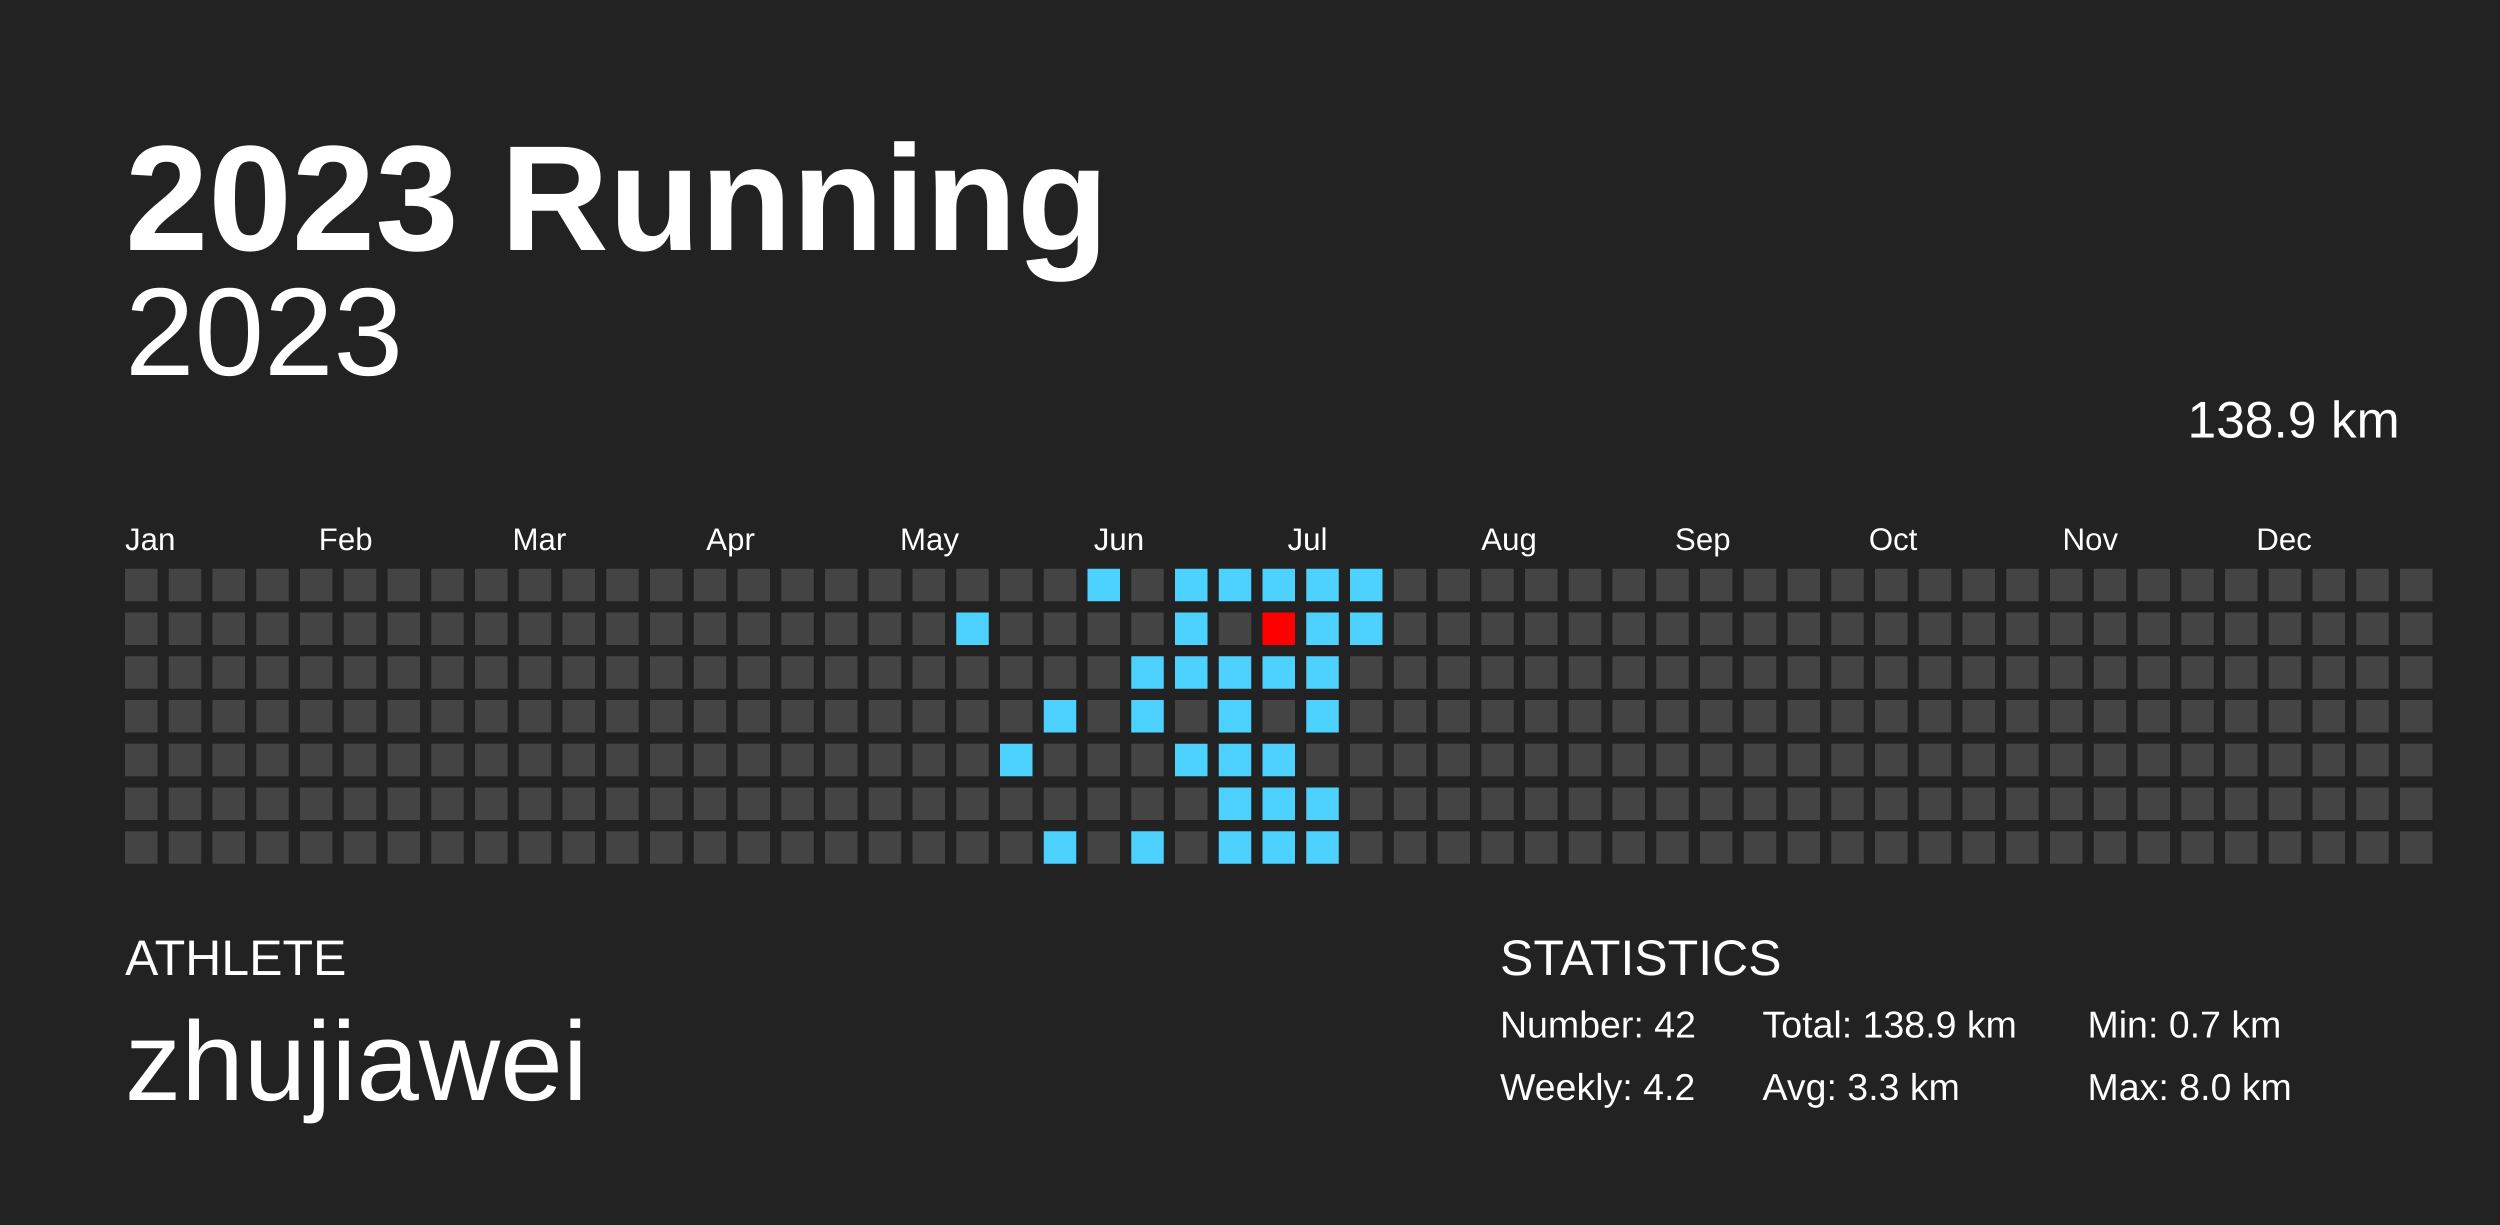
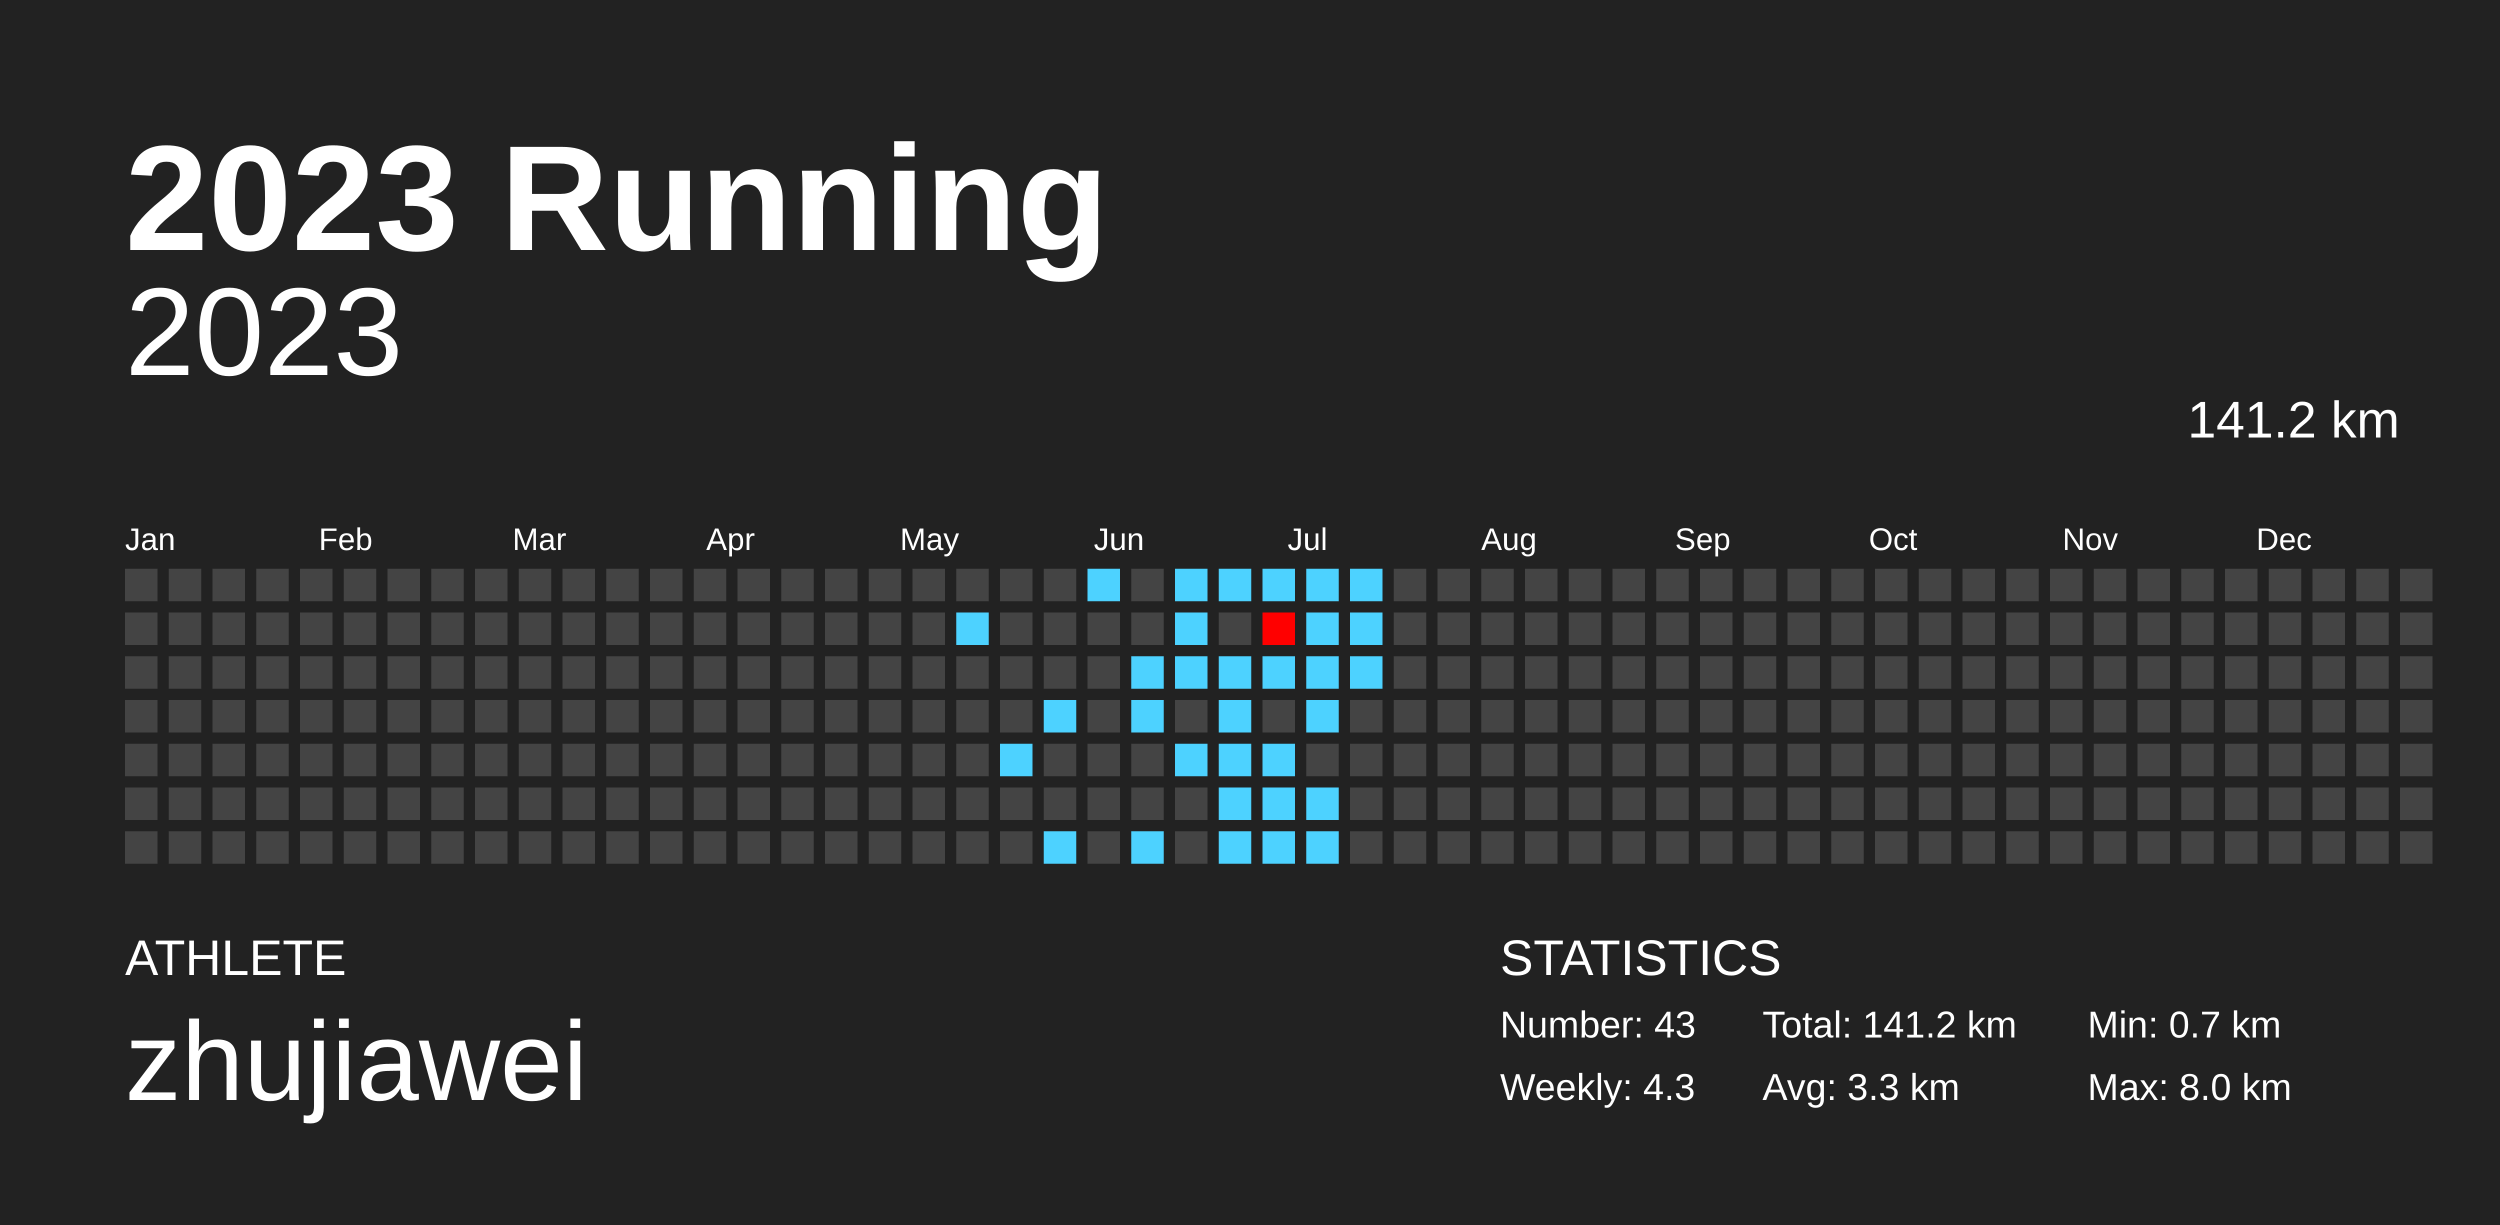
<svg xmlns="http://www.w3.org/2000/svg" baseProfile="full" height="98mm" version="1.1" viewBox="0,0,200,98" width="200mm">
  <defs />
  <rect fill="#222222" height="98" width="200" x="0" y="0" />
  <text fill="#FFFFFF" style="font-size:12px; font-family:Arial; font-weight:bold;" x="10" y="20">2023 Running</text>
  <text fill="#FFFFFF" style="font-size:4px; font-family:Arial" x="10" y="78">ATHLETE</text>
  <text fill="#FFFFFF" style="font-size:9px; font-family:Arial" x="10" y="88">zhujiawei</text>
  <text fill="#FFFFFF" style="font-size:4px; font-family:Arial" x="120" y="78">STATISTICS</text>
-   <text fill="#FFFFFF" style="font-size:3px; font-family:Arial" x="120" y="83">Number: 42</text>
-   <text fill="#FFFFFF" style="font-size:3px; font-family:Arial" x="120" y="88">Weekly: 4.2</text>
-   <text fill="#FFFFFF" style="font-size:3px; font-family:Arial" x="141" y="83">Total: 138.9 km</text>
+   <text fill="#FFFFFF" style="font-size:3px; font-family:Arial" x="120" y="83">Number: 43</text>
+   <text fill="#FFFFFF" style="font-size:3px; font-family:Arial" x="120" y="88">Weekly: 4.3</text>
+   <text fill="#FFFFFF" style="font-size:3px; font-family:Arial" x="141" y="83">Total: 141.2 km</text>
  <text fill="#FFFFFF" style="font-size:3px; font-family:Arial" x="141" y="88">Avg: 3.3 km</text>
  <text fill="#FFFFFF" style="font-size:3px; font-family:Arial" x="167" y="83">Min: 0.7 km</text>
  <text fill="#FFFFFF" style="font-size:3px; font-family:Arial" x="167" y="88">Max: 8.0 km</text>
  <text alignment-baseline="hanging" fill="#FFFFFF" style="font-size:10.0px; font-family:Arial;" x="10" y="30">2023</text>
-   <text alignment-baseline="hanging" fill="#FFFFFF" style="font-size:4.125px; font-family:Arial;" x="175" y="35">138.9 km</text>
+   <text alignment-baseline="hanging" fill="#FFFFFF" style="font-size:4.125px; font-family:Arial;" x="175" y="35">141.2 km</text>
  <text fill="#FFFFFF" style="font-size:2.5px; font-family:Arial" x="10.0" y="44">Jan</text>
  <text fill="#FFFFFF" style="font-size:2.5px; font-family:Arial" x="25.5" y="44">Feb</text>
  <text fill="#FFFFFF" style="font-size:2.5px; font-family:Arial" x="41.0" y="44">Mar</text>
  <text fill="#FFFFFF" style="font-size:2.5px; font-family:Arial" x="56.5" y="44">Apr</text>
  <text fill="#FFFFFF" style="font-size:2.5px; font-family:Arial" x="72.0" y="44">May</text>
  <text fill="#FFFFFF" style="font-size:2.5px; font-family:Arial" x="87.5" y="44">Jun</text>
  <text fill="#FFFFFF" style="font-size:2.5px; font-family:Arial" x="103.0" y="44">Jul</text>
  <text fill="#FFFFFF" style="font-size:2.5px; font-family:Arial" x="118.5" y="44">Aug</text>
  <text fill="#FFFFFF" style="font-size:2.5px; font-family:Arial" x="134.0" y="44">Sep</text>
  <text fill="#FFFFFF" style="font-size:2.5px; font-family:Arial" x="149.5" y="44">Oct</text>
  <text fill="#FFFFFF" style="font-size:2.5px; font-family:Arial" x="165.0" y="44">Nov</text>
  <text fill="#FFFFFF" style="font-size:2.5px; font-family:Arial" x="180.5" y="44">Dec</text>
  <rect fill="#444444" height="2.6" width="2.6" x="10.0" y="45.5" />
  <rect fill="#444444" height="2.6" width="2.6" x="10.0" y="49.0" />
  <rect fill="#444444" height="2.6" width="2.6" x="10.0" y="52.5" />
  <rect fill="#444444" height="2.6" width="2.6" x="10.0" y="56.0" />
  <rect fill="#444444" height="2.6" width="2.6" x="10.0" y="59.5" />
  <rect fill="#444444" height="2.6" width="2.6" x="10.0" y="63.0" />
  <rect fill="#444444" height="2.6" width="2.6" x="10.0" y="66.5" />
  <rect fill="#444444" height="2.6" width="2.6" x="13.5" y="45.5" />
  <rect fill="#444444" height="2.6" width="2.6" x="13.5" y="49.0" />
  <rect fill="#444444" height="2.6" width="2.6" x="13.5" y="52.5" />
  <rect fill="#444444" height="2.6" width="2.6" x="13.5" y="56.0" />
  <rect fill="#444444" height="2.6" width="2.6" x="13.5" y="59.5" />
  <rect fill="#444444" height="2.6" width="2.6" x="13.5" y="63.0" />
  <rect fill="#444444" height="2.6" width="2.6" x="13.5" y="66.5" />
  <rect fill="#444444" height="2.6" width="2.6" x="17.0" y="45.5" />
  <rect fill="#444444" height="2.6" width="2.6" x="17.0" y="49.0" />
  <rect fill="#444444" height="2.6" width="2.6" x="17.0" y="52.5" />
  <rect fill="#444444" height="2.6" width="2.6" x="17.0" y="56.0" />
  <rect fill="#444444" height="2.6" width="2.6" x="17.0" y="59.5" />
  <rect fill="#444444" height="2.6" width="2.6" x="17.0" y="63.0" />
  <rect fill="#444444" height="2.6" width="2.6" x="17.0" y="66.5" />
  <rect fill="#444444" height="2.6" width="2.6" x="20.5" y="45.5" />
  <rect fill="#444444" height="2.6" width="2.6" x="20.5" y="49.0" />
  <rect fill="#444444" height="2.6" width="2.6" x="20.5" y="52.5" />
  <rect fill="#444444" height="2.6" width="2.6" x="20.5" y="56.0" />
  <rect fill="#444444" height="2.6" width="2.6" x="20.5" y="59.5" />
  <rect fill="#444444" height="2.6" width="2.6" x="20.5" y="63.0" />
  <rect fill="#444444" height="2.6" width="2.6" x="20.5" y="66.5" />
  <rect fill="#444444" height="2.6" width="2.6" x="24.0" y="45.5" />
  <rect fill="#444444" height="2.6" width="2.6" x="24.0" y="49.0" />
  <rect fill="#444444" height="2.6" width="2.6" x="24.0" y="52.5" />
  <rect fill="#444444" height="2.6" width="2.6" x="24.0" y="56.0" />
  <rect fill="#444444" height="2.6" width="2.6" x="24.0" y="59.5" />
  <rect fill="#444444" height="2.6" width="2.6" x="24.0" y="63.0" />
  <rect fill="#444444" height="2.6" width="2.6" x="24.0" y="66.5" />
  <rect fill="#444444" height="2.6" width="2.6" x="27.5" y="45.5" />
  <rect fill="#444444" height="2.6" width="2.6" x="27.5" y="49.0" />
  <rect fill="#444444" height="2.6" width="2.6" x="27.5" y="52.5" />
  <rect fill="#444444" height="2.6" width="2.6" x="27.5" y="56.0" />
  <rect fill="#444444" height="2.6" width="2.6" x="27.5" y="59.5" />
  <rect fill="#444444" height="2.6" width="2.6" x="27.5" y="63.0" />
  <rect fill="#444444" height="2.6" width="2.6" x="27.5" y="66.5" />
  <rect fill="#444444" height="2.6" width="2.6" x="31.0" y="45.5" />
  <rect fill="#444444" height="2.6" width="2.6" x="31.0" y="49.0" />
  <rect fill="#444444" height="2.6" width="2.6" x="31.0" y="52.5" />
  <rect fill="#444444" height="2.6" width="2.6" x="31.0" y="56.0" />
  <rect fill="#444444" height="2.6" width="2.6" x="31.0" y="59.5" />
  <rect fill="#444444" height="2.6" width="2.6" x="31.0" y="63.0" />
  <rect fill="#444444" height="2.6" width="2.6" x="31.0" y="66.5" />
  <rect fill="#444444" height="2.6" width="2.6" x="34.5" y="45.5" />
  <rect fill="#444444" height="2.6" width="2.6" x="34.5" y="49.0" />
  <rect fill="#444444" height="2.6" width="2.6" x="34.5" y="52.5" />
  <rect fill="#444444" height="2.6" width="2.6" x="34.5" y="56.0" />
  <rect fill="#444444" height="2.6" width="2.6" x="34.5" y="59.5" />
  <rect fill="#444444" height="2.6" width="2.6" x="34.5" y="63.0" />
  <rect fill="#444444" height="2.6" width="2.6" x="34.5" y="66.5" />
  <rect fill="#444444" height="2.6" width="2.6" x="38.0" y="45.5" />
  <rect fill="#444444" height="2.6" width="2.6" x="38.0" y="49.0" />
  <rect fill="#444444" height="2.6" width="2.6" x="38.0" y="52.5" />
  <rect fill="#444444" height="2.6" width="2.6" x="38.0" y="56.0" />
  <rect fill="#444444" height="2.6" width="2.6" x="38.0" y="59.5" />
  <rect fill="#444444" height="2.6" width="2.6" x="38.0" y="63.0" />
  <rect fill="#444444" height="2.6" width="2.6" x="38.0" y="66.5" />
  <rect fill="#444444" height="2.6" width="2.6" x="41.5" y="45.5" />
  <rect fill="#444444" height="2.6" width="2.6" x="41.5" y="49.0" />
  <rect fill="#444444" height="2.6" width="2.6" x="41.5" y="52.5" />
  <rect fill="#444444" height="2.6" width="2.6" x="41.5" y="56.0" />
  <rect fill="#444444" height="2.6" width="2.6" x="41.5" y="59.5" />
  <rect fill="#444444" height="2.6" width="2.6" x="41.5" y="63.0" />
  <rect fill="#444444" height="2.6" width="2.6" x="41.5" y="66.5" />
  <rect fill="#444444" height="2.6" width="2.6" x="45.0" y="45.5" />
  <rect fill="#444444" height="2.6" width="2.6" x="45.0" y="49.0" />
  <rect fill="#444444" height="2.6" width="2.6" x="45.0" y="52.5" />
  <rect fill="#444444" height="2.6" width="2.6" x="45.0" y="56.0" />
  <rect fill="#444444" height="2.6" width="2.6" x="45.0" y="59.5" />
  <rect fill="#444444" height="2.6" width="2.6" x="45.0" y="63.0" />
  <rect fill="#444444" height="2.6" width="2.6" x="45.0" y="66.5" />
  <rect fill="#444444" height="2.6" width="2.6" x="48.5" y="45.5" />
  <rect fill="#444444" height="2.6" width="2.6" x="48.5" y="49.0" />
  <rect fill="#444444" height="2.6" width="2.6" x="48.5" y="52.5" />
  <rect fill="#444444" height="2.6" width="2.6" x="48.5" y="56.0" />
  <rect fill="#444444" height="2.6" width="2.6" x="48.5" y="59.5" />
  <rect fill="#444444" height="2.6" width="2.6" x="48.5" y="63.0" />
  <rect fill="#444444" height="2.6" width="2.6" x="48.5" y="66.5" />
  <rect fill="#444444" height="2.6" width="2.6" x="52.0" y="45.5" />
  <rect fill="#444444" height="2.6" width="2.6" x="52.0" y="49.0" />
  <rect fill="#444444" height="2.6" width="2.6" x="52.0" y="52.5" />
  <rect fill="#444444" height="2.6" width="2.6" x="52.0" y="56.0" />
  <rect fill="#444444" height="2.6" width="2.6" x="52.0" y="59.5" />
  <rect fill="#444444" height="2.6" width="2.6" x="52.0" y="63.0" />
  <rect fill="#444444" height="2.6" width="2.6" x="52.0" y="66.5" />
  <rect fill="#444444" height="2.6" width="2.6" x="55.5" y="45.5" />
  <rect fill="#444444" height="2.6" width="2.6" x="55.5" y="49.0" />
  <rect fill="#444444" height="2.6" width="2.6" x="55.5" y="52.5" />
  <rect fill="#444444" height="2.6" width="2.6" x="55.5" y="56.0" />
  <rect fill="#444444" height="2.6" width="2.6" x="55.5" y="59.5" />
  <rect fill="#444444" height="2.6" width="2.6" x="55.5" y="63.0" />
  <rect fill="#444444" height="2.6" width="2.6" x="55.5" y="66.5" />
  <rect fill="#444444" height="2.6" width="2.6" x="59.0" y="45.5" />
  <rect fill="#444444" height="2.6" width="2.6" x="59.0" y="49.0" />
  <rect fill="#444444" height="2.6" width="2.6" x="59.0" y="52.5" />
  <rect fill="#444444" height="2.6" width="2.6" x="59.0" y="56.0" />
  <rect fill="#444444" height="2.6" width="2.6" x="59.0" y="59.5" />
  <rect fill="#444444" height="2.6" width="2.6" x="59.0" y="63.0" />
  <rect fill="#444444" height="2.6" width="2.6" x="59.0" y="66.5" />
  <rect fill="#444444" height="2.6" width="2.6" x="62.5" y="45.5" />
  <rect fill="#444444" height="2.6" width="2.6" x="62.5" y="49.0" />
  <rect fill="#444444" height="2.6" width="2.6" x="62.5" y="52.5" />
  <rect fill="#444444" height="2.6" width="2.6" x="62.5" y="56.0" />
  <rect fill="#444444" height="2.6" width="2.6" x="62.5" y="59.5" />
  <rect fill="#444444" height="2.6" width="2.6" x="62.5" y="63.0" />
  <rect fill="#444444" height="2.6" width="2.6" x="62.5" y="66.5" />
  <rect fill="#444444" height="2.6" width="2.6" x="66.0" y="45.5" />
  <rect fill="#444444" height="2.6" width="2.6" x="66.0" y="49.0" />
  <rect fill="#444444" height="2.6" width="2.6" x="66.0" y="52.5" />
  <rect fill="#444444" height="2.6" width="2.6" x="66.0" y="56.0" />
  <rect fill="#444444" height="2.6" width="2.6" x="66.0" y="59.5" />
  <rect fill="#444444" height="2.6" width="2.6" x="66.0" y="63.0" />
  <rect fill="#444444" height="2.6" width="2.6" x="66.0" y="66.5" />
  <rect fill="#444444" height="2.6" width="2.6" x="69.5" y="45.5" />
  <rect fill="#444444" height="2.6" width="2.6" x="69.5" y="49.0" />
  <rect fill="#444444" height="2.6" width="2.6" x="69.5" y="52.5" />
  <rect fill="#444444" height="2.6" width="2.6" x="69.5" y="56.0" />
  <rect fill="#444444" height="2.6" width="2.6" x="69.5" y="59.5" />
  <rect fill="#444444" height="2.6" width="2.6" x="69.5" y="63.0" />
  <rect fill="#444444" height="2.6" width="2.6" x="69.5" y="66.5" />
  <rect fill="#444444" height="2.6" width="2.6" x="73.0" y="45.5" />
  <rect fill="#444444" height="2.6" width="2.6" x="73.0" y="49.0" />
  <rect fill="#444444" height="2.6" width="2.6" x="73.0" y="52.5" />
  <rect fill="#444444" height="2.6" width="2.6" x="73.0" y="56.0" />
  <rect fill="#444444" height="2.6" width="2.6" x="73.0" y="59.5" />
  <rect fill="#444444" height="2.6" width="2.6" x="73.0" y="63.0" />
  <rect fill="#444444" height="2.6" width="2.6" x="73.0" y="66.5" />
  <rect fill="#444444" height="2.6" width="2.6" x="76.5" y="45.5" />
  <rect fill="#4dd2ff" height="2.6" width="2.6" x="76.5" y="49.0" />
  <rect fill="#444444" height="2.6" width="2.6" x="76.5" y="52.5" />
  <rect fill="#444444" height="2.6" width="2.6" x="76.5" y="56.0" />
  <rect fill="#444444" height="2.6" width="2.6" x="76.5" y="59.5" />
  <rect fill="#444444" height="2.6" width="2.6" x="76.5" y="63.0" />
  <rect fill="#444444" height="2.6" width="2.6" x="76.5" y="66.5" />
  <rect fill="#444444" height="2.6" width="2.6" x="80.0" y="45.5" />
  <rect fill="#444444" height="2.6" width="2.6" x="80.0" y="49.0" />
  <rect fill="#444444" height="2.6" width="2.6" x="80.0" y="52.5" />
  <rect fill="#444444" height="2.6" width="2.6" x="80.0" y="56.0" />
  <rect fill="#4dd2ff" height="2.6" width="2.6" x="80.0" y="59.5" />
  <rect fill="#444444" height="2.6" width="2.6" x="80.0" y="63.0" />
  <rect fill="#444444" height="2.6" width="2.6" x="80.0" y="66.5" />
  <rect fill="#444444" height="2.6" width="2.6" x="83.5" y="45.5" />
  <rect fill="#444444" height="2.6" width="2.6" x="83.5" y="49.0" />
  <rect fill="#444444" height="2.6" width="2.6" x="83.5" y="52.5" />
  <rect fill="#4dd2ff" height="2.6" width="2.6" x="83.5" y="56.0" />
  <rect fill="#444444" height="2.6" width="2.6" x="83.5" y="59.5" />
  <rect fill="#444444" height="2.6" width="2.6" x="83.5" y="63.0" />
  <rect fill="#4dd2ff" height="2.6" width="2.6" x="83.5" y="66.5" />
  <rect fill="#4dd2ff" height="2.6" width="2.6" x="87.0" y="45.5" />
  <rect fill="#444444" height="2.6" width="2.6" x="87.0" y="49.0" />
  <rect fill="#444444" height="2.6" width="2.6" x="87.0" y="52.5" />
  <rect fill="#444444" height="2.6" width="2.6" x="87.0" y="56.0" />
  <rect fill="#444444" height="2.6" width="2.6" x="87.0" y="59.5" />
  <rect fill="#444444" height="2.6" width="2.6" x="87.0" y="63.0" />
  <rect fill="#444444" height="2.6" width="2.6" x="87.0" y="66.5" />
  <rect fill="#444444" height="2.6" width="2.6" x="90.5" y="45.5" />
  <rect fill="#444444" height="2.6" width="2.6" x="90.5" y="49.0" />
  <rect fill="#4dd2ff" height="2.6" width="2.6" x="90.5" y="52.5" />
  <rect fill="#4dd2ff" height="2.6" width="2.6" x="90.5" y="56.0" />
  <rect fill="#444444" height="2.6" width="2.6" x="90.5" y="59.5" />
  <rect fill="#444444" height="2.6" width="2.6" x="90.5" y="63.0" />
  <rect fill="#4dd2ff" height="2.6" width="2.6" x="90.5" y="66.5" />
  <rect fill="#4dd2ff" height="2.6" width="2.6" x="94.0" y="45.5" />
  <rect fill="#4dd2ff" height="2.6" width="2.6" x="94.0" y="49.0" />
  <rect fill="#4dd2ff" height="2.6" width="2.6" x="94.0" y="52.5" />
  <rect fill="#444444" height="2.6" width="2.6" x="94.0" y="56.0" />
  <rect fill="#4dd2ff" height="2.6" width="2.6" x="94.0" y="59.5" />
  <rect fill="#444444" height="2.6" width="2.6" x="94.0" y="63.0" />
  <rect fill="#444444" height="2.6" width="2.6" x="94.0" y="66.5" />
  <rect fill="#4dd2ff" height="2.6" width="2.6" x="97.5" y="45.5" />
  <rect fill="#444444" height="2.6" width="2.6" x="97.5" y="49.0" />
  <rect fill="#4dd2ff" height="2.6" width="2.6" x="97.5" y="52.5" />
  <rect fill="#4dd2ff" height="2.6" width="2.6" x="97.5" y="56.0" />
  <rect fill="#4dd2ff" height="2.6" width="2.6" x="97.5" y="59.5" />
  <rect fill="#4dd2ff" height="2.6" width="2.6" x="97.5" y="63.0" />
  <rect fill="#4dd2ff" height="2.6" width="2.6" x="97.5" y="66.5" />
  <rect fill="#4dd2ff" height="2.6" width="2.6" x="101.0" y="45.5" />
  <rect fill="#ff0000" height="2.6" width="2.6" x="101.0" y="49.0" />
  <rect fill="#4dd2ff" height="2.6" width="2.6" x="101.0" y="52.5" />
  <rect fill="#444444" height="2.6" width="2.6" x="101.0" y="56.0" />
  <rect fill="#4dd2ff" height="2.6" width="2.6" x="101.0" y="59.5" />
  <rect fill="#4dd2ff" height="2.6" width="2.6" x="101.0" y="63.0" />
  <rect fill="#4dd2ff" height="2.6" width="2.6" x="101.0" y="66.5" />
  <rect fill="#4dd2ff" height="2.6" width="2.6" x="104.5" y="45.5" />
  <rect fill="#4dd2ff" height="2.6" width="2.6" x="104.5" y="49.0" />
  <rect fill="#4dd2ff" height="2.6" width="2.6" x="104.5" y="52.5" />
  <rect fill="#4dd2ff" height="2.6" width="2.6" x="104.5" y="56.0" />
  <rect fill="#444444" height="2.6" width="2.6" x="104.5" y="59.5" />
  <rect fill="#4dd2ff" height="2.6" width="2.6" x="104.5" y="63.0" />
  <rect fill="#4dd2ff" height="2.6" width="2.6" x="104.5" y="66.5" />
  <rect fill="#4dd2ff" height="2.6" width="2.6" x="108.0" y="45.5" />
  <rect fill="#4dd2ff" height="2.6" width="2.6" x="108.0" y="49.0" />
-   <rect fill="#444444" height="2.6" width="2.6" x="108.0" y="52.5" />
+   <rect fill="#4dd2ff" height="2.6" width="2.6" x="108.0" y="52.5" />
  <rect fill="#444444" height="2.6" width="2.6" x="108.0" y="56.0" />
  <rect fill="#444444" height="2.6" width="2.6" x="108.0" y="59.5" />
  <rect fill="#444444" height="2.6" width="2.6" x="108.0" y="63.0" />
  <rect fill="#444444" height="2.6" width="2.6" x="108.0" y="66.5" />
  <rect fill="#444444" height="2.6" width="2.6" x="111.5" y="45.5" />
  <rect fill="#444444" height="2.6" width="2.6" x="111.5" y="49.0" />
  <rect fill="#444444" height="2.6" width="2.6" x="111.5" y="52.5" />
  <rect fill="#444444" height="2.6" width="2.6" x="111.5" y="56.0" />
  <rect fill="#444444" height="2.6" width="2.6" x="111.5" y="59.5" />
  <rect fill="#444444" height="2.6" width="2.6" x="111.5" y="63.0" />
  <rect fill="#444444" height="2.6" width="2.6" x="111.5" y="66.5" />
  <rect fill="#444444" height="2.6" width="2.6" x="115.0" y="45.5" />
  <rect fill="#444444" height="2.6" width="2.6" x="115.0" y="49.0" />
  <rect fill="#444444" height="2.6" width="2.6" x="115.0" y="52.5" />
  <rect fill="#444444" height="2.6" width="2.6" x="115.0" y="56.0" />
  <rect fill="#444444" height="2.6" width="2.6" x="115.0" y="59.5" />
  <rect fill="#444444" height="2.6" width="2.6" x="115.0" y="63.0" />
  <rect fill="#444444" height="2.6" width="2.6" x="115.0" y="66.5" />
  <rect fill="#444444" height="2.6" width="2.6" x="118.5" y="45.5" />
  <rect fill="#444444" height="2.6" width="2.6" x="118.5" y="49.0" />
  <rect fill="#444444" height="2.6" width="2.6" x="118.5" y="52.5" />
  <rect fill="#444444" height="2.6" width="2.6" x="118.5" y="56.0" />
  <rect fill="#444444" height="2.6" width="2.6" x="118.5" y="59.5" />
  <rect fill="#444444" height="2.6" width="2.6" x="118.5" y="63.0" />
  <rect fill="#444444" height="2.6" width="2.6" x="118.5" y="66.5" />
  <rect fill="#444444" height="2.6" width="2.6" x="122.0" y="45.5" />
  <rect fill="#444444" height="2.6" width="2.6" x="122.0" y="49.0" />
  <rect fill="#444444" height="2.6" width="2.6" x="122.0" y="52.5" />
  <rect fill="#444444" height="2.6" width="2.6" x="122.0" y="56.0" />
  <rect fill="#444444" height="2.6" width="2.6" x="122.0" y="59.5" />
  <rect fill="#444444" height="2.6" width="2.6" x="122.0" y="63.0" />
  <rect fill="#444444" height="2.6" width="2.6" x="122.0" y="66.5" />
  <rect fill="#444444" height="2.6" width="2.6" x="125.5" y="45.5" />
  <rect fill="#444444" height="2.6" width="2.6" x="125.5" y="49.0" />
  <rect fill="#444444" height="2.6" width="2.6" x="125.5" y="52.5" />
  <rect fill="#444444" height="2.6" width="2.6" x="125.5" y="56.0" />
  <rect fill="#444444" height="2.6" width="2.6" x="125.5" y="59.5" />
  <rect fill="#444444" height="2.6" width="2.6" x="125.5" y="63.0" />
  <rect fill="#444444" height="2.6" width="2.6" x="125.5" y="66.5" />
  <rect fill="#444444" height="2.6" width="2.6" x="129.0" y="45.5" />
  <rect fill="#444444" height="2.6" width="2.6" x="129.0" y="49.0" />
  <rect fill="#444444" height="2.6" width="2.6" x="129.0" y="52.5" />
  <rect fill="#444444" height="2.6" width="2.6" x="129.0" y="56.0" />
  <rect fill="#444444" height="2.6" width="2.6" x="129.0" y="59.5" />
  <rect fill="#444444" height="2.6" width="2.6" x="129.0" y="63.0" />
  <rect fill="#444444" height="2.6" width="2.6" x="129.0" y="66.5" />
  <rect fill="#444444" height="2.6" width="2.6" x="132.5" y="45.5" />
  <rect fill="#444444" height="2.6" width="2.6" x="132.5" y="49.0" />
  <rect fill="#444444" height="2.6" width="2.6" x="132.5" y="52.5" />
  <rect fill="#444444" height="2.6" width="2.6" x="132.5" y="56.0" />
  <rect fill="#444444" height="2.6" width="2.6" x="132.5" y="59.5" />
  <rect fill="#444444" height="2.6" width="2.6" x="132.5" y="63.0" />
  <rect fill="#444444" height="2.6" width="2.6" x="132.5" y="66.5" />
  <rect fill="#444444" height="2.6" width="2.6" x="136.0" y="45.5" />
  <rect fill="#444444" height="2.6" width="2.6" x="136.0" y="49.0" />
  <rect fill="#444444" height="2.6" width="2.6" x="136.0" y="52.5" />
  <rect fill="#444444" height="2.6" width="2.6" x="136.0" y="56.0" />
  <rect fill="#444444" height="2.6" width="2.6" x="136.0" y="59.5" />
  <rect fill="#444444" height="2.6" width="2.6" x="136.0" y="63.0" />
  <rect fill="#444444" height="2.6" width="2.6" x="136.0" y="66.5" />
  <rect fill="#444444" height="2.6" width="2.6" x="139.5" y="45.5" />
  <rect fill="#444444" height="2.6" width="2.6" x="139.5" y="49.0" />
  <rect fill="#444444" height="2.6" width="2.6" x="139.5" y="52.5" />
  <rect fill="#444444" height="2.6" width="2.6" x="139.5" y="56.0" />
  <rect fill="#444444" height="2.6" width="2.6" x="139.5" y="59.5" />
  <rect fill="#444444" height="2.6" width="2.6" x="139.5" y="63.0" />
  <rect fill="#444444" height="2.6" width="2.6" x="139.5" y="66.5" />
  <rect fill="#444444" height="2.6" width="2.6" x="143.0" y="45.5" />
  <rect fill="#444444" height="2.6" width="2.6" x="143.0" y="49.0" />
  <rect fill="#444444" height="2.6" width="2.6" x="143.0" y="52.5" />
  <rect fill="#444444" height="2.6" width="2.6" x="143.0" y="56.0" />
  <rect fill="#444444" height="2.6" width="2.6" x="143.0" y="59.5" />
  <rect fill="#444444" height="2.6" width="2.6" x="143.0" y="63.0" />
  <rect fill="#444444" height="2.6" width="2.6" x="143.0" y="66.5" />
  <rect fill="#444444" height="2.6" width="2.6" x="146.5" y="45.5" />
  <rect fill="#444444" height="2.6" width="2.6" x="146.5" y="49.0" />
  <rect fill="#444444" height="2.6" width="2.6" x="146.5" y="52.5" />
  <rect fill="#444444" height="2.6" width="2.6" x="146.5" y="56.0" />
  <rect fill="#444444" height="2.6" width="2.6" x="146.5" y="59.5" />
  <rect fill="#444444" height="2.6" width="2.6" x="146.5" y="63.0" />
  <rect fill="#444444" height="2.6" width="2.6" x="146.5" y="66.5" />
  <rect fill="#444444" height="2.6" width="2.6" x="150.0" y="45.5" />
  <rect fill="#444444" height="2.6" width="2.6" x="150.0" y="49.0" />
  <rect fill="#444444" height="2.6" width="2.6" x="150.0" y="52.5" />
  <rect fill="#444444" height="2.6" width="2.6" x="150.0" y="56.0" />
  <rect fill="#444444" height="2.6" width="2.6" x="150.0" y="59.5" />
  <rect fill="#444444" height="2.6" width="2.6" x="150.0" y="63.0" />
  <rect fill="#444444" height="2.6" width="2.6" x="150.0" y="66.5" />
  <rect fill="#444444" height="2.6" width="2.6" x="153.5" y="45.5" />
  <rect fill="#444444" height="2.6" width="2.6" x="153.5" y="49.0" />
  <rect fill="#444444" height="2.6" width="2.6" x="153.5" y="52.5" />
  <rect fill="#444444" height="2.6" width="2.6" x="153.5" y="56.0" />
  <rect fill="#444444" height="2.6" width="2.6" x="153.5" y="59.5" />
  <rect fill="#444444" height="2.6" width="2.6" x="153.5" y="63.0" />
  <rect fill="#444444" height="2.6" width="2.6" x="153.5" y="66.5" />
  <rect fill="#444444" height="2.6" width="2.6" x="157.0" y="45.5" />
  <rect fill="#444444" height="2.6" width="2.6" x="157.0" y="49.0" />
  <rect fill="#444444" height="2.6" width="2.6" x="157.0" y="52.5" />
  <rect fill="#444444" height="2.6" width="2.6" x="157.0" y="56.0" />
  <rect fill="#444444" height="2.6" width="2.6" x="157.0" y="59.5" />
  <rect fill="#444444" height="2.6" width="2.6" x="157.0" y="63.0" />
  <rect fill="#444444" height="2.6" width="2.6" x="157.0" y="66.5" />
  <rect fill="#444444" height="2.6" width="2.6" x="160.5" y="45.5" />
  <rect fill="#444444" height="2.6" width="2.6" x="160.5" y="49.0" />
  <rect fill="#444444" height="2.6" width="2.6" x="160.5" y="52.5" />
  <rect fill="#444444" height="2.6" width="2.6" x="160.5" y="56.0" />
  <rect fill="#444444" height="2.6" width="2.6" x="160.5" y="59.5" />
  <rect fill="#444444" height="2.6" width="2.6" x="160.5" y="63.0" />
  <rect fill="#444444" height="2.6" width="2.6" x="160.5" y="66.5" />
  <rect fill="#444444" height="2.6" width="2.6" x="164.0" y="45.5" />
  <rect fill="#444444" height="2.6" width="2.6" x="164.0" y="49.0" />
  <rect fill="#444444" height="2.6" width="2.6" x="164.0" y="52.5" />
  <rect fill="#444444" height="2.6" width="2.6" x="164.0" y="56.0" />
  <rect fill="#444444" height="2.6" width="2.6" x="164.0" y="59.5" />
  <rect fill="#444444" height="2.6" width="2.6" x="164.0" y="63.0" />
  <rect fill="#444444" height="2.6" width="2.6" x="164.0" y="66.5" />
  <rect fill="#444444" height="2.6" width="2.6" x="167.5" y="45.5" />
  <rect fill="#444444" height="2.6" width="2.6" x="167.5" y="49.0" />
  <rect fill="#444444" height="2.6" width="2.6" x="167.5" y="52.5" />
  <rect fill="#444444" height="2.6" width="2.6" x="167.5" y="56.0" />
  <rect fill="#444444" height="2.6" width="2.6" x="167.5" y="59.5" />
  <rect fill="#444444" height="2.6" width="2.6" x="167.5" y="63.0" />
  <rect fill="#444444" height="2.6" width="2.6" x="167.5" y="66.5" />
  <rect fill="#444444" height="2.6" width="2.6" x="171.0" y="45.5" />
  <rect fill="#444444" height="2.6" width="2.6" x="171.0" y="49.0" />
  <rect fill="#444444" height="2.6" width="2.6" x="171.0" y="52.5" />
  <rect fill="#444444" height="2.6" width="2.6" x="171.0" y="56.0" />
  <rect fill="#444444" height="2.6" width="2.6" x="171.0" y="59.5" />
  <rect fill="#444444" height="2.6" width="2.6" x="171.0" y="63.0" />
  <rect fill="#444444" height="2.6" width="2.6" x="171.0" y="66.5" />
  <rect fill="#444444" height="2.6" width="2.6" x="174.5" y="45.5" />
  <rect fill="#444444" height="2.6" width="2.6" x="174.5" y="49.0" />
  <rect fill="#444444" height="2.6" width="2.6" x="174.5" y="52.5" />
  <rect fill="#444444" height="2.6" width="2.6" x="174.5" y="56.0" />
  <rect fill="#444444" height="2.6" width="2.6" x="174.5" y="59.5" />
  <rect fill="#444444" height="2.6" width="2.6" x="174.5" y="63.0" />
  <rect fill="#444444" height="2.6" width="2.6" x="174.5" y="66.5" />
  <rect fill="#444444" height="2.6" width="2.6" x="178.0" y="45.5" />
  <rect fill="#444444" height="2.6" width="2.6" x="178.0" y="49.0" />
  <rect fill="#444444" height="2.6" width="2.6" x="178.0" y="52.5" />
  <rect fill="#444444" height="2.6" width="2.6" x="178.0" y="56.0" />
  <rect fill="#444444" height="2.6" width="2.6" x="178.0" y="59.5" />
  <rect fill="#444444" height="2.6" width="2.6" x="178.0" y="63.0" />
  <rect fill="#444444" height="2.6" width="2.6" x="178.0" y="66.5" />
  <rect fill="#444444" height="2.6" width="2.6" x="181.5" y="45.5" />
  <rect fill="#444444" height="2.6" width="2.6" x="181.5" y="49.0" />
  <rect fill="#444444" height="2.6" width="2.6" x="181.5" y="52.5" />
  <rect fill="#444444" height="2.6" width="2.6" x="181.5" y="56.0" />
  <rect fill="#444444" height="2.6" width="2.6" x="181.5" y="59.5" />
  <rect fill="#444444" height="2.6" width="2.6" x="181.5" y="63.0" />
  <rect fill="#444444" height="2.6" width="2.6" x="181.5" y="66.5" />
  <rect fill="#444444" height="2.6" width="2.6" x="185.0" y="45.5" />
  <rect fill="#444444" height="2.6" width="2.6" x="185.0" y="49.0" />
  <rect fill="#444444" height="2.6" width="2.6" x="185.0" y="52.5" />
  <rect fill="#444444" height="2.6" width="2.6" x="185.0" y="56.0" />
  <rect fill="#444444" height="2.6" width="2.6" x="185.0" y="59.5" />
  <rect fill="#444444" height="2.6" width="2.6" x="185.0" y="63.0" />
  <rect fill="#444444" height="2.6" width="2.6" x="185.0" y="66.5" />
  <rect fill="#444444" height="2.6" width="2.6" x="188.5" y="45.5" />
  <rect fill="#444444" height="2.6" width="2.6" x="188.5" y="49.0" />
  <rect fill="#444444" height="2.6" width="2.6" x="188.5" y="52.5" />
  <rect fill="#444444" height="2.6" width="2.6" x="188.5" y="56.0" />
  <rect fill="#444444" height="2.6" width="2.6" x="188.5" y="59.5" />
  <rect fill="#444444" height="2.6" width="2.6" x="188.5" y="63.0" />
  <rect fill="#444444" height="2.6" width="2.6" x="188.5" y="66.5" />
  <rect fill="#444444" height="2.6" width="2.6" x="192.0" y="45.5" />
  <rect fill="#444444" height="2.6" width="2.6" x="192.0" y="49.0" />
  <rect fill="#444444" height="2.6" width="2.6" x="192.0" y="52.5" />
  <rect fill="#444444" height="2.6" width="2.6" x="192.0" y="56.0" />
  <rect fill="#444444" height="2.6" width="2.6" x="192.0" y="59.5" />
  <rect fill="#444444" height="2.6" width="2.6" x="192.0" y="63.0" />
  <rect fill="#444444" height="2.6" width="2.6" x="192.0" y="66.5" />
</svg>
